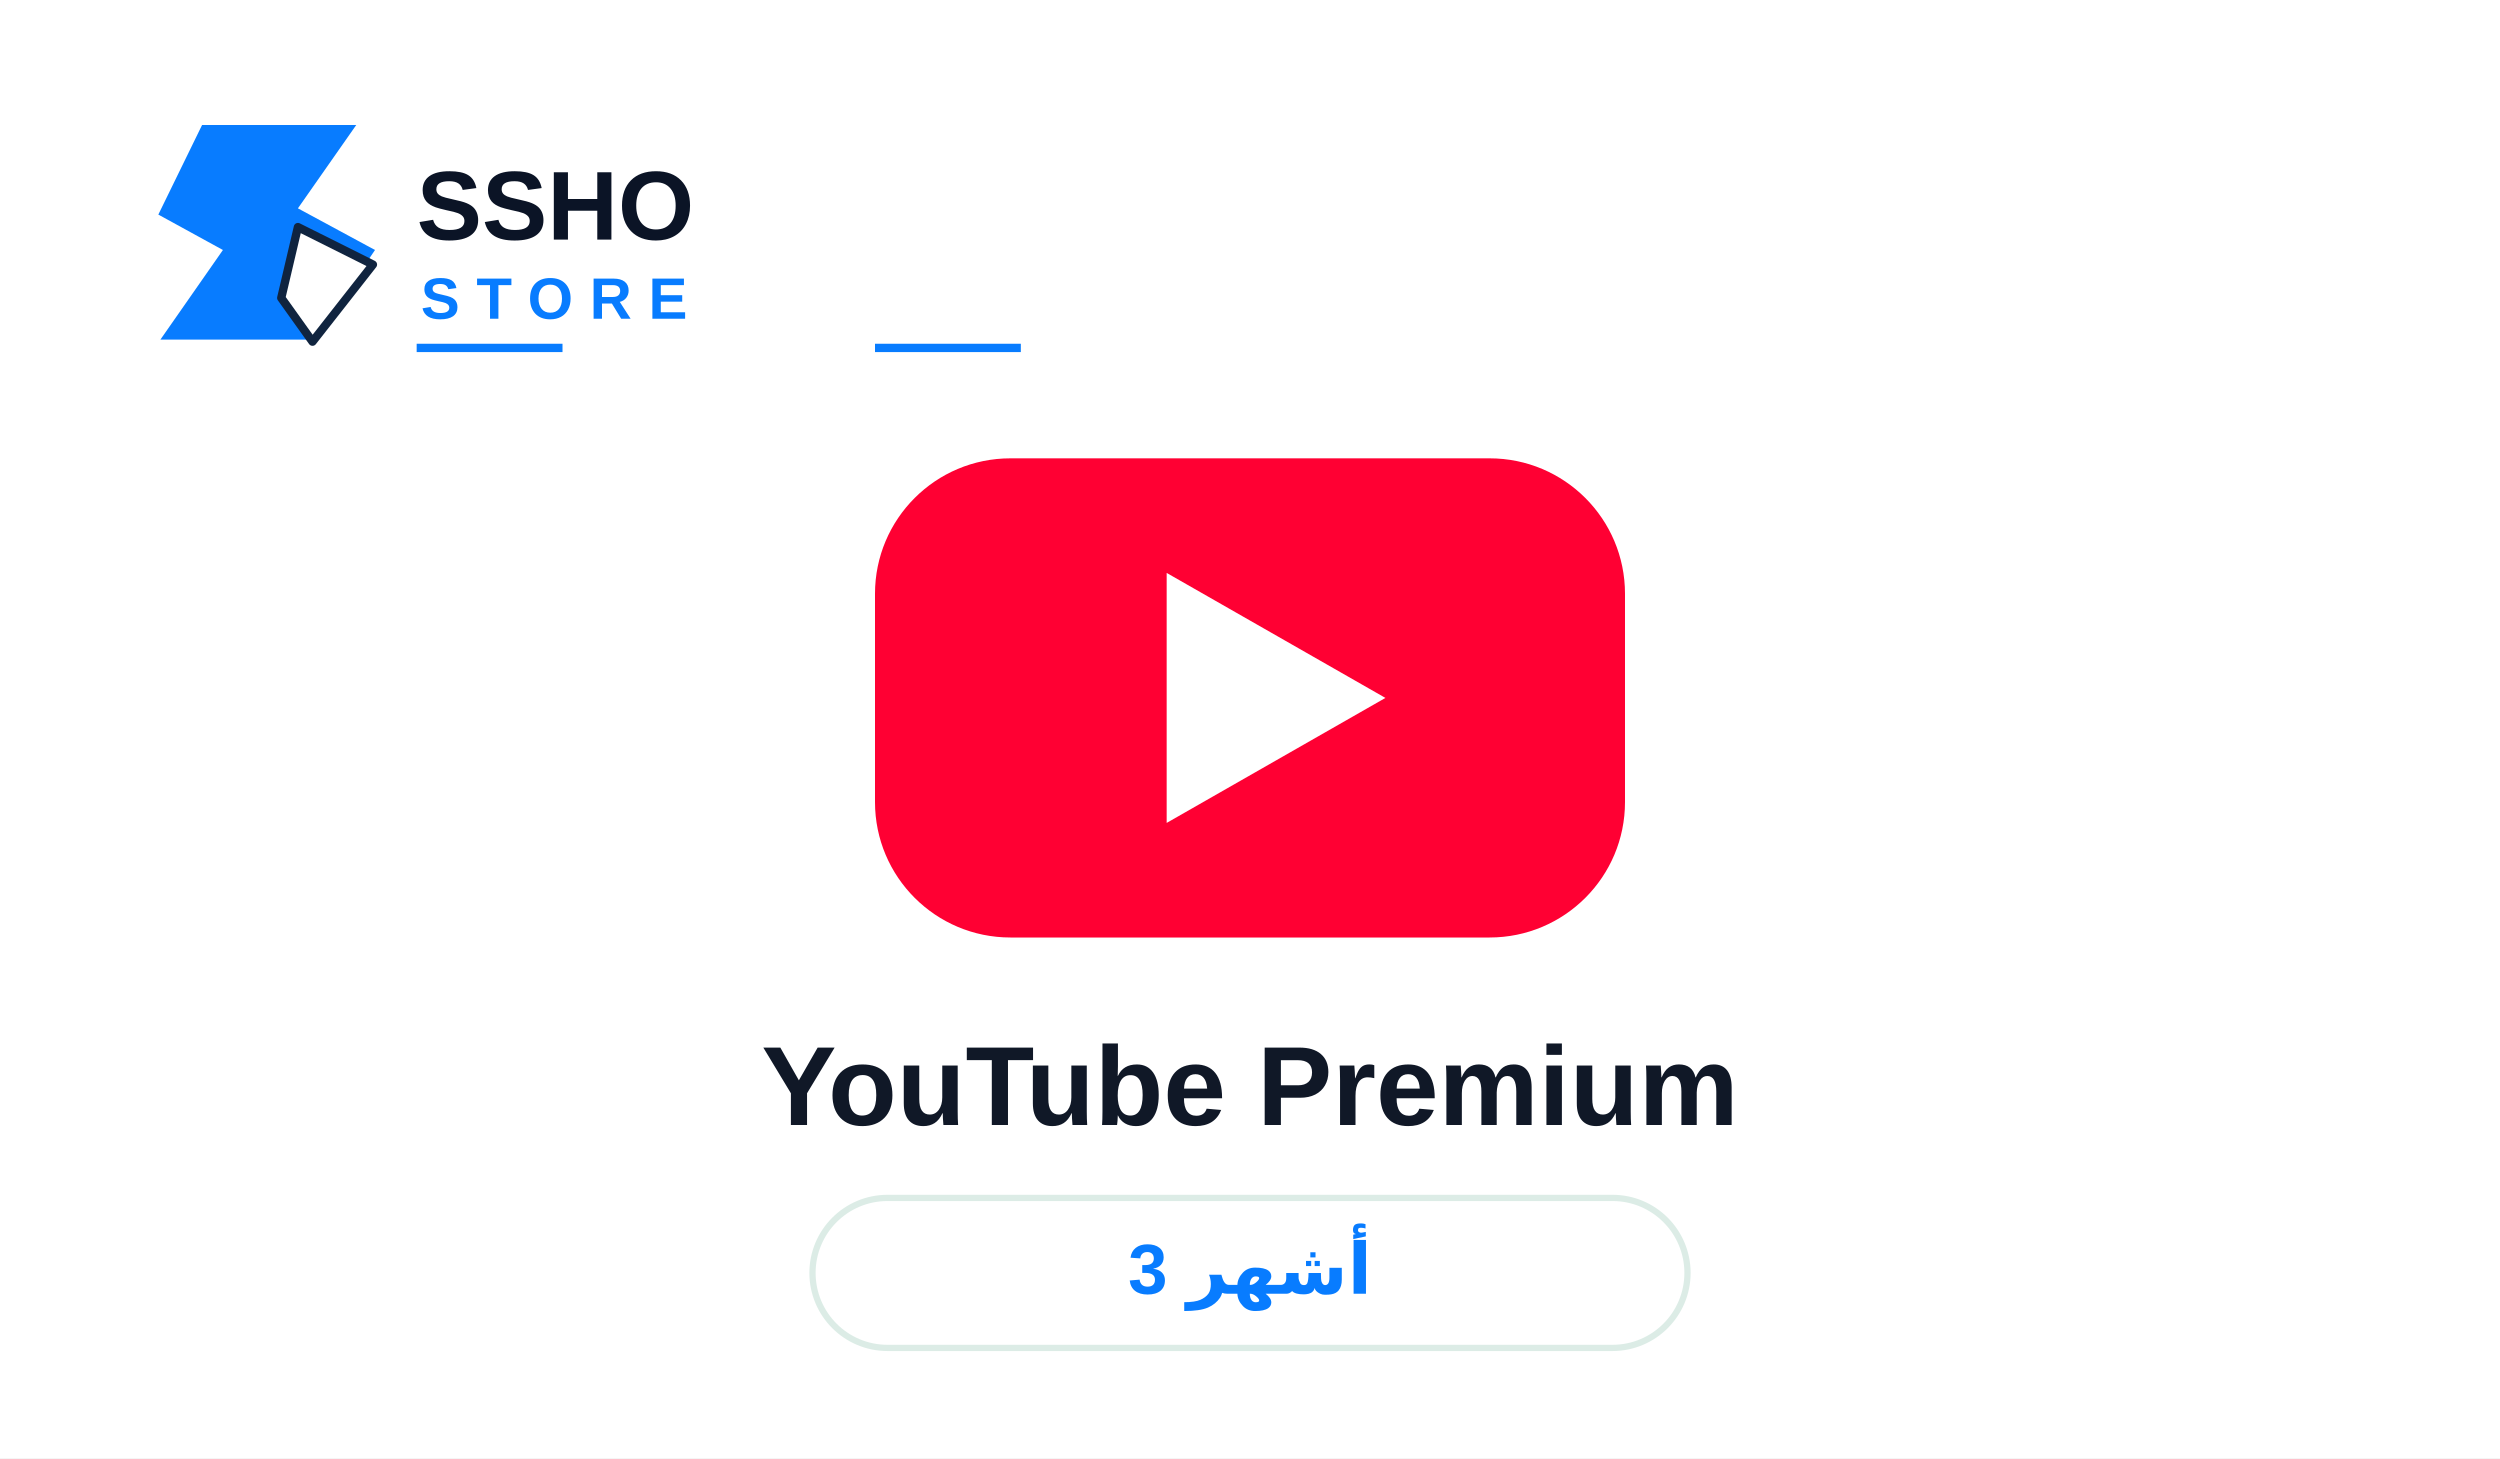
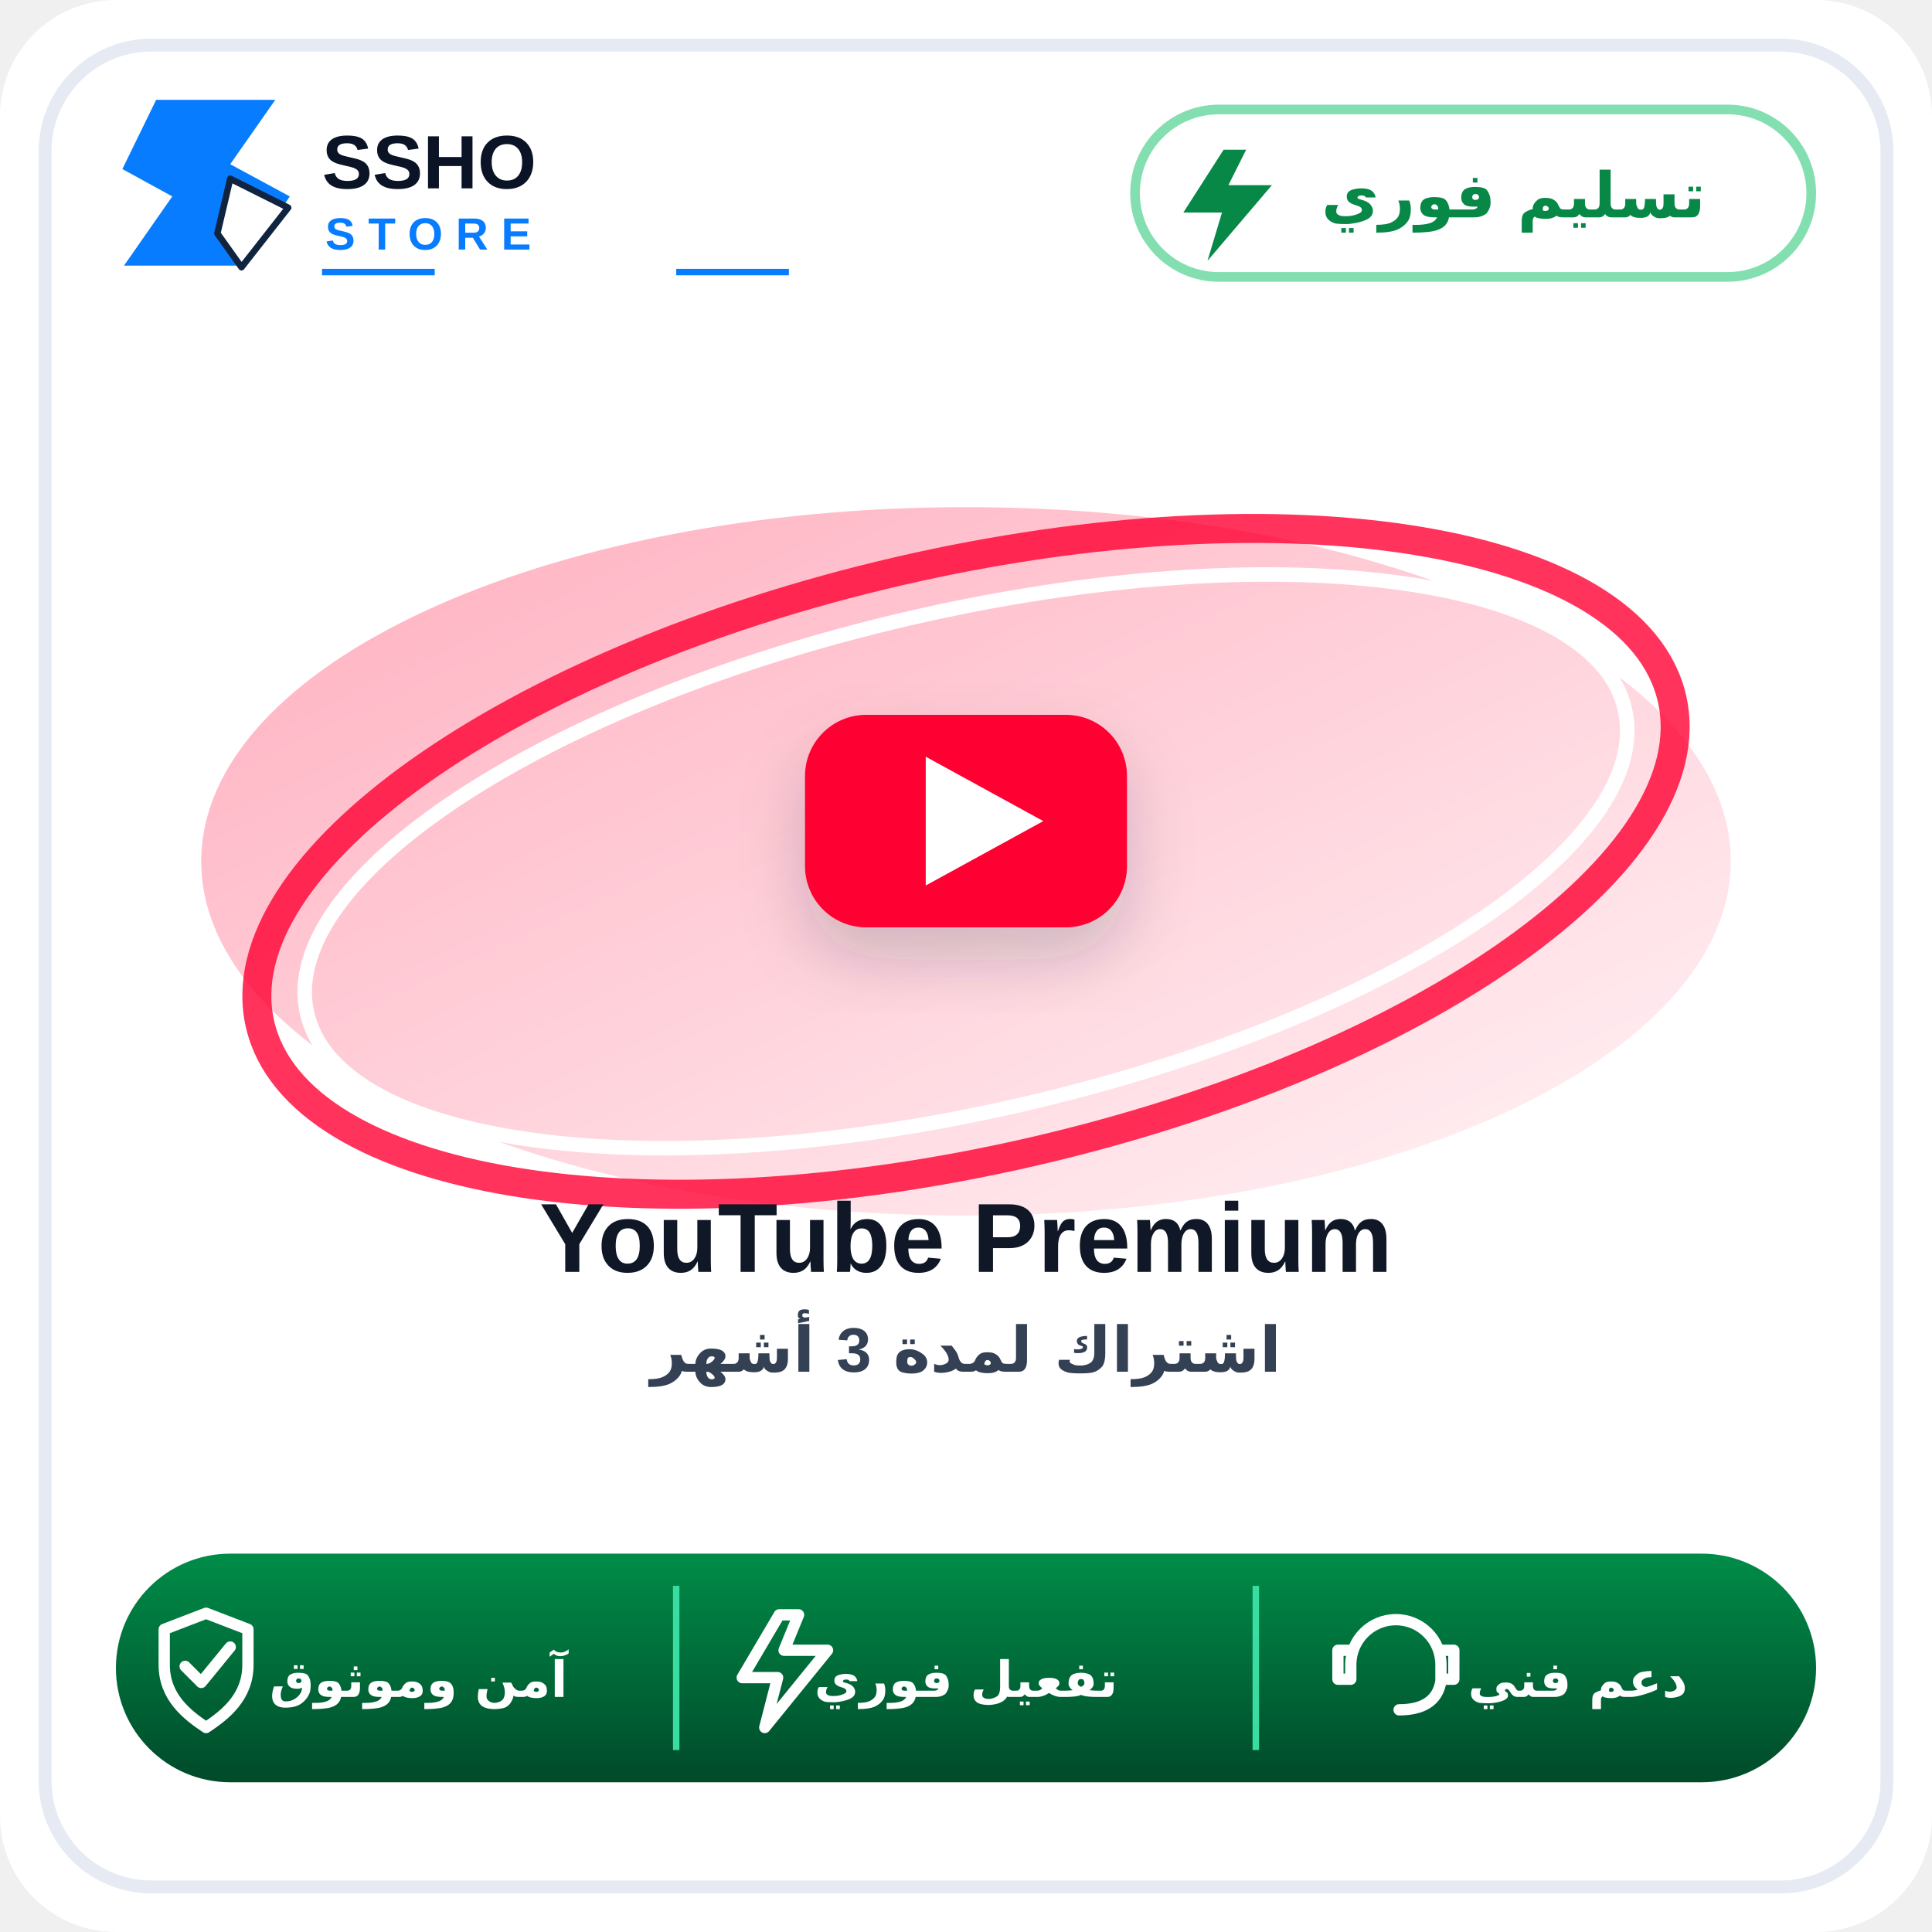
- <svg xmlns="http://www.w3.org/2000/svg" width="1200" height="700" viewBox="0 0 1200 700" role="img" aria-label="YouTube Premium - 3 أشهر">
-   <rect width="1200" height="700" fill="#fff" />
-   <g transform="translate(65 48)">
-     <path d="M32 12h74l-28 40 37 20-29 43H12l30-43-31-17Z" fill="#087cff" />
+ <svg xmlns="http://www.w3.org/2000/svg" width="1200" height="1200" viewBox="0 0 1200 1200" role="img" aria-label="YouTube Premium - 3 أشهر">
+   <defs>
+     <linearGradient id="orb" x1="0" y1="0" x2="1" y2="1">
+       <stop stop-color="#ff0033" stop-opacity=".32" />
+       <stop offset="1" stop-color="#ff0033" stop-opacity=".04" />
+     </linearGradient>
+     <linearGradient id="green" x1="0" y1="0" x2="0" y2="1">
+       <stop stop-color="#008c48" />
+       <stop offset="1" stop-color="#004a2a" />
+     </linearGradient>
+     <linearGradient id="canva" x1="0" y1="0" x2="1" y2="1">
+       <stop stop-color="#00c4cc" />
+       <stop offset=".55" stop-color="#3564ff" />
+       <stop offset="1" stop-color="#7d2ae8" />
+     </linearGradient>
+     <linearGradient id="gem" x1="0" y1="0" x2="1" y2="1">
+       <stop stop-color="#4285f4" />
+       <stop offset=".45" stop-color="#a142f4" />
+       <stop offset=".72" stop-color="#ea4335" />
+       <stop offset="1" stop-color="#fbbc04" />
+     </linearGradient>
+     <filter id="shadow" x="-30%" y="-30%" width="160%" height="170%">
+       <feDropShadow dx="0" dy="20" stdDeviation="20" flood-color="#15223a" flood-opacity=".18" />
+     </filter>
+   </defs>
+   <rect width="1200" height="1200" rx="72" fill="#fff" />
+   <rect x="28" y="28" width="1144" height="1144" rx="66" fill="#fff" stroke="#e5eaf3" stroke-width="8" />
+   <g transform="translate(65 50)">
+     <path d="M32 12h74L78 52l37 20-29 43H12l30-43-31-17Z" fill="#087cff" />
    <path d="M78 61 114 79 85 116 70 95Z" fill="#fff" stroke="#10243f" stroke-width="4" stroke-linejoin="round" />
    <text x="135" y="67" font-family="Arial,sans-serif" font-size="47" font-weight="900" fill="#0b1426">SSHO</text>
    <text x="137" y="105" font-family="Arial,sans-serif" font-size="28" font-weight="800" letter-spacing="8" fill="#087cff">STORE</text>
    <path d="M135 119h70M355 119h70" stroke="#087cff" stroke-width="4" />
  </g>
-   <rect x="420" y="220" width="360" height="230" rx="65" fill="#ff0033" />
-   <path d="M560 275 L560 395 L665 335 Z" fill="#fff" />
-   <text x="600" y="540" text-anchor="middle" font-family="Arial,sans-serif" font-size="54" font-weight="800" fill="#101827">YouTube Premium</text>
-   <rect x="390" y="575" width="420" height="72" rx="36" fill="#fff" stroke="#dcece6" stroke-width="3" />
-   <text x="600" y="621" text-anchor="middle" font-family="Arial,sans-serif" font-size="34" font-weight="700" fill="#087cff">3 أشهر</text>
+   <rect x="705" y="68" width="420" height="104" rx="52" fill="#fff" stroke="#83dfb0" stroke-width="6" />
+   <path d="M760 93l-25 39h24l-9 30 40-47h-27l11-22Z" fill="#078847" />
+   <text x="940" y="135" text-anchor="middle" font-family="Arial,sans-serif" font-size="39" font-weight="800" fill="#078847">تسليم فوري</text>
+   <ellipse cx="600" cy="535" rx="475" ry="220" fill="url(#orb)" />
+   <ellipse cx="600" cy="535" rx="450" ry="185" fill="none" stroke="#ff0033" stroke-opacity=".8" stroke-width="18" transform="rotate(-13 600 535)" />
+   <ellipse cx="600" cy="535" rx="420" ry="155" fill="none" stroke="#fff" stroke-width="9" transform="rotate(-13 600 535)" />
+   <g transform="translate(600 510)" filter="url(#shadow)">
+     <rect x="-100" y="-66" width="200" height="132" rx="38" fill="#ff0033" />
+     <path d="M-25 -40L48 0 -25 40Z" fill="#fff" />
+   </g>
+   <text x="600" y="790" text-anchor="middle" font-family="Arial,sans-serif" font-size="61" font-weight="900" fill="#101827">YouTube Premium</text>
+   <text x="600" y="852" text-anchor="middle" font-family="Arial,sans-serif" font-size="39" font-weight="700" fill="#344054">اشتراك لمدة  3 أشهر</text>
+   <rect x="72" y="965" width="1056" height="142" rx="71" fill="url(#green)" />
+   <path d="M420 985v102M780 985v102" stroke="#39dca1" stroke-width="4" />
+   <g fill="none" stroke="#fff" stroke-width="7" stroke-linecap="round" stroke-linejoin="round">
+     <path d="M128 1002l26 10v22c0 20-14 31-26 39-12-8-26-19-26-39v-22Z" />
+     <path d="m115 1035 10 10 18-22" />
+     <path d="M484 1003l-23 39h22l-8 31 39-48h-27l9-22Z" />
+     <path d="M839 1043v-9a28 28 0 0 1 56 0v9M839 1043h-8v-18h8M895 1043h8v-18h-8M895 1044c-2 13-12 18-26 18" />
+   </g>
+   <text x="260" y="1054" text-anchor="middle" font-family="Arial,sans-serif" font-size="31" font-weight="700" fill="#fff">آمن وموثوق</text>
+   <text x="600" y="1054" text-anchor="middle" font-family="Arial,sans-serif" font-size="31" font-weight="700" fill="#fff">تفعيل فوري</text>
+   <text x="980" y="1054" text-anchor="middle" font-family="Arial,sans-serif" font-size="31" font-weight="700" fill="#fff">دعم فني</text>
</svg>
